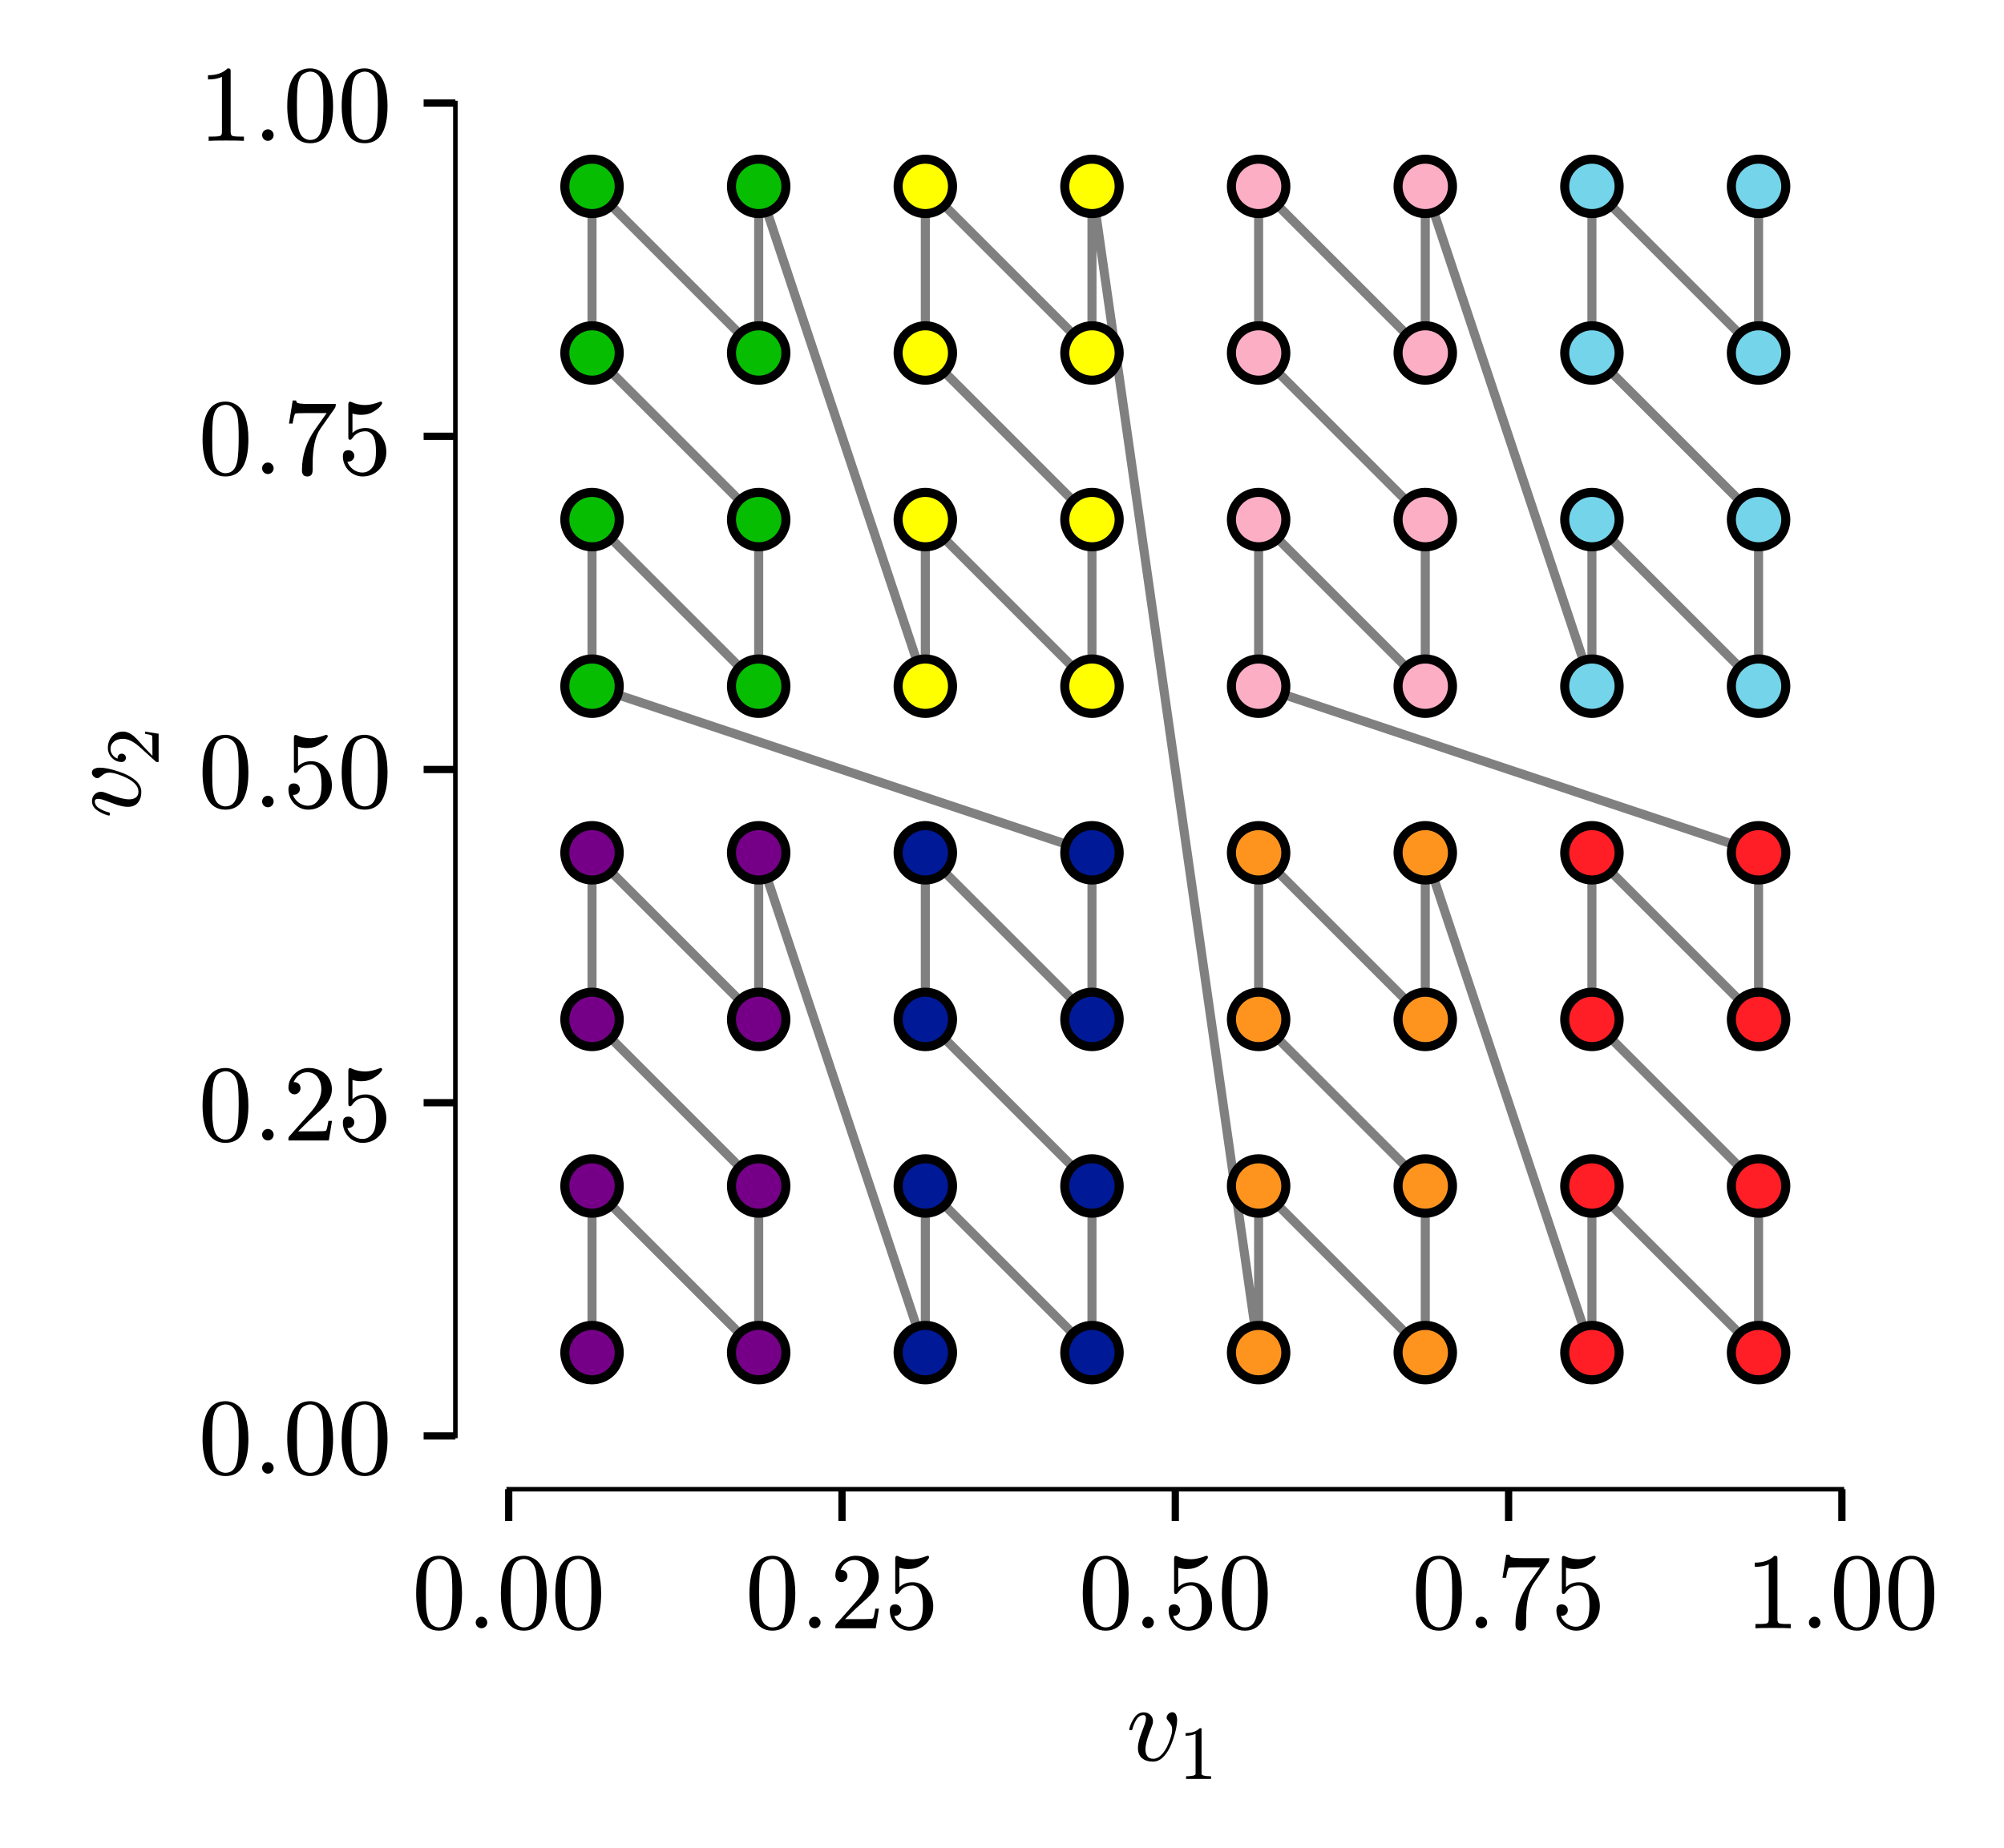
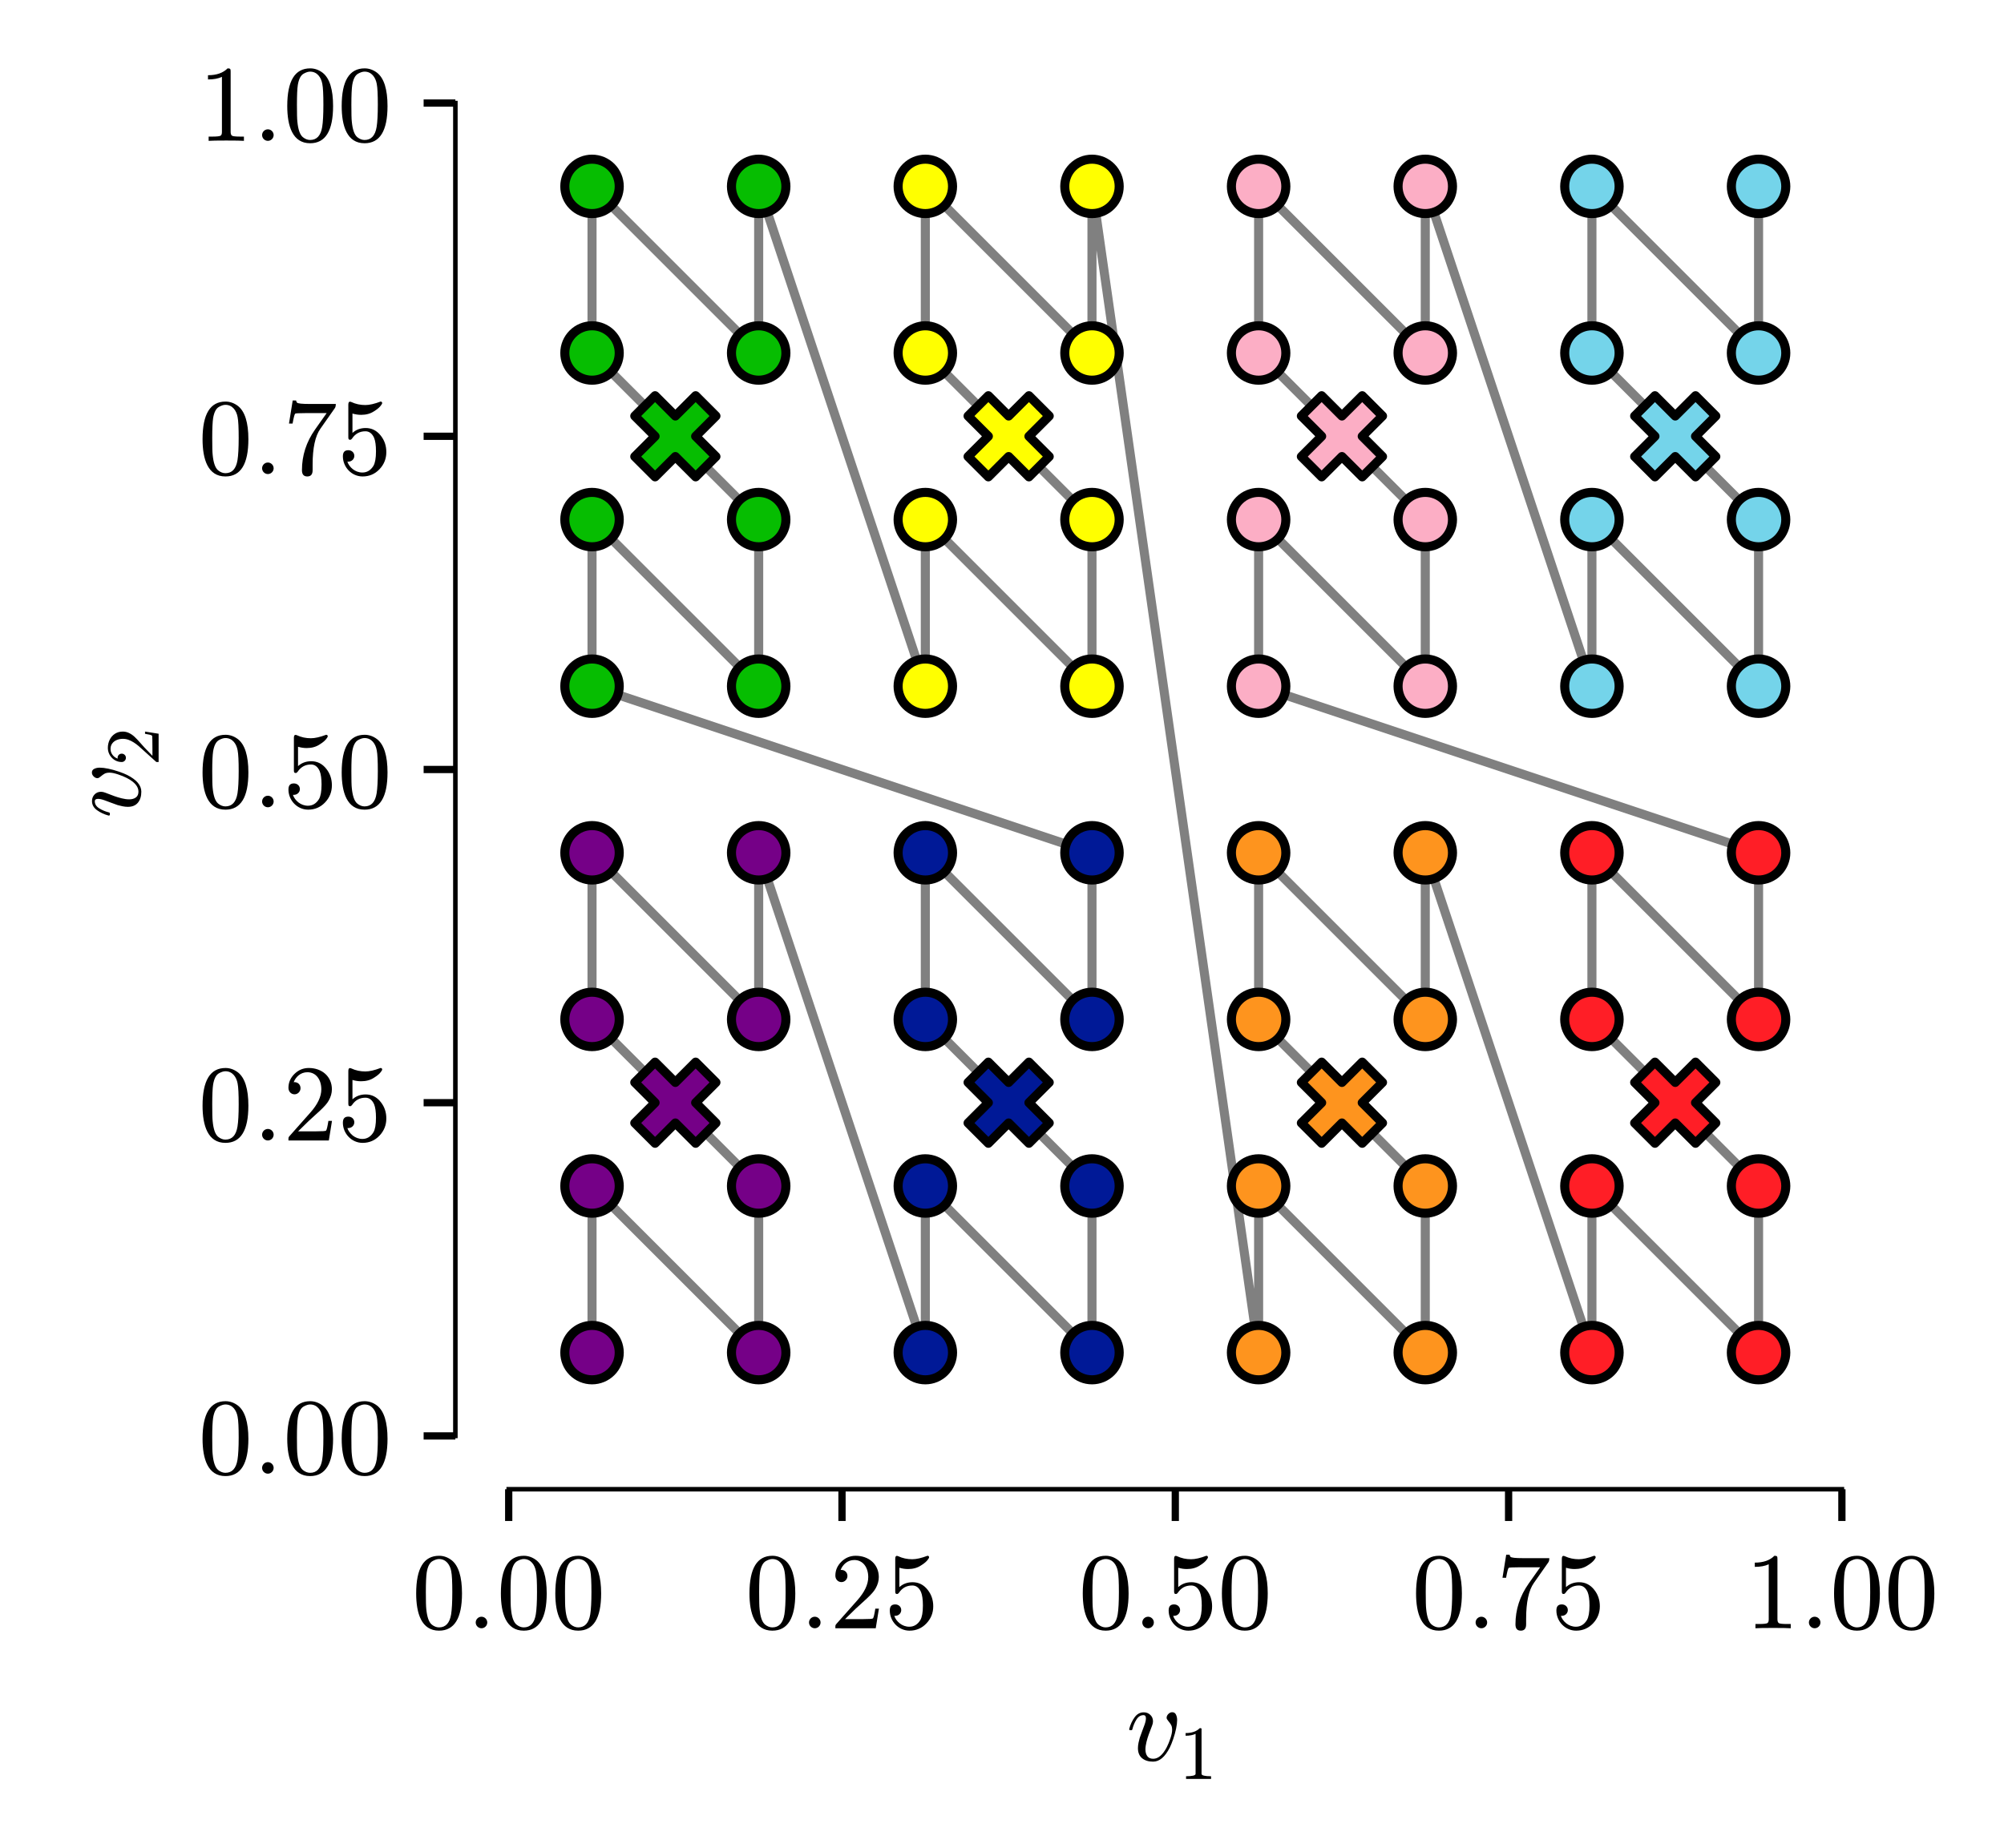
<svg xmlns="http://www.w3.org/2000/svg" xmlns:xlink="http://www.w3.org/1999/xlink" width="220.887pt" height="203.705pt" viewBox="0 0 220.887 203.705" version="1.1">
  <defs>
    <style type="text/css">*{stroke-linejoin: round; stroke-linecap: butt}</style>
  </defs>
  <g id="figure_1">
    <g id="patch_1">
      <path d="M 0 203.705  L 220.887 203.705  L 220.887 0  L 0 0  L 0 203.705  z " style="fill: none" />
    </g>
    <g id="axes_1">
      <g id="patch_2">
        <path d="M 56.071 158.312  L 203.019 158.312  L 203.019 11.364  L 56.071 11.364  L 56.071 158.312  z " style="fill: none" />
      </g>
      <g id="matplotlib.axis_1">
        <g id="xtick_1">
          <g id="line2d_1">
            <defs>
-               <path id="m049d14d1cf" d="M 0 0  L 0 3.5  " style="stroke: #000000; stroke-width: 0.8" />
+               <path id="md7569905a6" d="M 0 0  L 0 3.5  " style="stroke: #000000; stroke-width: 0.8" />
            </defs>
            <g>
-               <use xlink:href="#m049d14d1cf" x="56.071" y="164.19" style="stroke: #000000; stroke-width: 0.8" />
+               <use xlink:href="#md7569905a6" x="56.071" y="164.19" style="stroke: #000000; stroke-width: 0.8" />
            </g>
          </g>
          <g id="text_1">
            <g transform="translate(45.40323 179.5189) scale(0.12 -0.12)">
              <defs>
                <path id="NewCM10-Book-30" d="M 1594 -141  C 2496 -141 2944 589 2944 2048  C 2944 3027 2739 3680 2336 4000  C 2112 4173 1862 4262 1600 4262  C 698 4262 250 3526 250 2048  C 250 870 563 -141 1594 -141  z M 2310 3354  C 2355 3130 2374 2720 2374 2125  C 2374 1536 2349 1101 2304 819  C 2221 307 1984 51 1594 51  C 1446 51 1299 109 1165 218  C 992 365 890 666 845 1126  C 826 1286 819 1619 819 2125  C 819 2682 838 3072 870 3283  C 928 3635 1043 3859 1222 3955  C 1363 4032 1485 4070 1594 4070  C 2010 4070 2240 3731 2310 3354  z " transform="scale(0.015625)" />
                <path id="NewCM10-Book-2e" d="M 1229 339  C 1229 525 1075 678 890 678  C 704 678 550 525 550 339  C 550 154 704 0 890 0  C 1075 0 1229 154 1229 339  z " transform="scale(0.015625)" />
              </defs>
              <use xlink:href="#NewCM10-Book-30" />
              <use xlink:href="#NewCM10-Book-2e" x="50" />
              <use xlink:href="#NewCM10-Book-30" x="77.8" />
              <use xlink:href="#NewCM10-Book-30" x="127.8" />
            </g>
          </g>
        </g>
        <g id="xtick_2">
          <g id="line2d_2">
            <g>
-               <use xlink:href="#m049d14d1cf" x="92.808" y="164.19" style="stroke: #000000; stroke-width: 0.8" />
+               <use xlink:href="#md7569905a6" x="92.808" y="164.19" style="stroke: #000000; stroke-width: 0.8" />
            </g>
          </g>
          <g id="text_2">
            <g transform="translate(82.14018 179.5189) scale(0.12 -0.12)">
              <defs>
                <path id="NewCM10-Book-32" d="M 1517 4262  C 1190 4262 915 4147 678 3917  C 442 3686 320 3418 320 3091  C 320 2874 480 2714 678 2714  C 870 2714 1030 2880 1030 3072  C 1030 3283 877 3430 672 3430  C 653 3430 640 3430 627 3424  C 749 3738 1030 4013 1434 4013  C 1958 4013 2253 3558 2253 3008  C 2253 2579 2035 2118 1600 1632  L 397 275  C 314 179 320 186 320 0  L 2694 0  L 2880 1152  L 2669 1152  C 2618 826 2573 640 2534 582  C 2502 550 2310 538 1958 538  L 890 538  L 1510 1146  C 1946 1555 2496 1997 2682 2336  C 2810 2560 2874 2784 2874 3008  C 2874 3763 2285 4262 1517 4262  z " transform="scale(0.015625)" />
                <path id="NewCM10-Book-35" d="M 755 2016  C 787 2016 826 2042 858 2086  C 1050 2374 1312 2515 1645 2515  C 1869 2515 2042 2387 2157 2125  C 2227 1952 2266 1690 2266 1338  C 2266 934 2214 653 2118 486  C 1958 224 1741 90 1466 90  C 1037 90 698 397 582 730  C 602 723 614 730 640 730  C 832 730 992 877 992 1069  C 992 1267 832 1402 640 1402  C 416 1402 320 1280 320 1043  C 320 403 838 -141 1478 -141  C 1869 -141 2202 0 2470 282  C 2739 563 2874 902 2874 1293  C 2874 1664 2765 1984 2547 2259  C 2310 2560 2016 2707 1658 2707  C 1357 2707 1094 2611 883 2419  L 883 3558  C 1056 3507 1222 3482 1395 3482  C 1690 3482 1946 3552 2163 3699  C 2362 3821 2496 3942 2573 4058  C 2611 4109 2630 4147 2630 4166  C 2630 4230 2598 4262 2534 4262  C 2182 4128 1882 4058 1638 4058  C 1350 4058 1075 4115 813 4237  C 781 4250 755 4256 730 4256  C 672 4256 640 4198 640 4077  L 640 2208  C 640 2074 640 2016 755 2016  z " transform="scale(0.015625)" />
              </defs>
              <use xlink:href="#NewCM10-Book-30" />
              <use xlink:href="#NewCM10-Book-2e" x="50" />
              <use xlink:href="#NewCM10-Book-32" x="77.8" />
              <use xlink:href="#NewCM10-Book-35" x="127.8" />
            </g>
          </g>
        </g>
        <g id="xtick_3">
          <g id="line2d_3">
            <g>
-               <use xlink:href="#m049d14d1cf" x="129.545" y="164.19" style="stroke: #000000; stroke-width: 0.8" />
+               <use xlink:href="#md7569905a6" x="129.545" y="164.19" style="stroke: #000000; stroke-width: 0.8" />
            </g>
          </g>
          <g id="text_3">
            <g transform="translate(118.8771 179.5189) scale(0.12 -0.12)">
              <use xlink:href="#NewCM10-Book-30" />
              <use xlink:href="#NewCM10-Book-2e" x="50" />
              <use xlink:href="#NewCM10-Book-35" x="77.8" />
              <use xlink:href="#NewCM10-Book-30" x="127.8" />
            </g>
          </g>
        </g>
        <g id="xtick_4">
          <g id="line2d_4">
            <g>
-               <use xlink:href="#m049d14d1cf" x="166.282" y="164.19" style="stroke: #000000; stroke-width: 0.8" />
+               <use xlink:href="#md7569905a6" x="166.282" y="164.19" style="stroke: #000000; stroke-width: 0.8" />
            </g>
          </g>
          <g id="text_4">
            <g transform="translate(155.6141 179.5189) scale(0.12 -0.12)">
              <defs>
                <path id="NewCM10-Book-37" d="M 3040 3866  C 3085 3923 3104 4006 3104 4122  L 1555 4122  C 1114 4122 864 4147 819 4205  C 800 4224 781 4269 768 4326  L 570 4326  L 352 2970  L 563 2970  C 627 3328 678 3520 717 3552  C 736 3571 934 3584 1312 3584  L 2566 3584  L 1888 2624  C 1370 1888 1114 1094 1114 230  C 1114 -19 1216 -141 1427 -141  C 1638 -141 1741 -19 1741 230  L 1741 557  C 1741 1530 1894 2234 2195 2662  L 3040 3866  z " transform="scale(0.015625)" />
              </defs>
              <use xlink:href="#NewCM10-Book-30" />
              <use xlink:href="#NewCM10-Book-2e" x="50" />
              <use xlink:href="#NewCM10-Book-37" x="77.8" />
              <use xlink:href="#NewCM10-Book-35" x="127.8" />
            </g>
          </g>
        </g>
        <g id="xtick_5">
          <g id="line2d_5">
            <g>
-               <use xlink:href="#m049d14d1cf" x="203.019" y="164.19" style="stroke: #000000; stroke-width: 0.8" />
+               <use xlink:href="#md7569905a6" x="203.019" y="164.19" style="stroke: #000000; stroke-width: 0.8" />
            </g>
          </g>
          <g id="text_5">
            <g transform="translate(192.3511 179.5189) scale(0.12 -0.12)">
              <defs>
                <path id="NewCM10-Book-31" d="M 1722 4262  C 1459 3994 1075 3859 570 3859  L 570 3610  C 902 3610 1178 3661 1389 3763  L 1389 525  C 1389 410 1363 333 1306 301  C 1248 269 1088 250 832 250  L 608 250  L 608 0  C 768 13 1114 19 1645 19  C 2176 19 2522 13 2682 0  L 2682 250  L 2458 250  C 2195 250 2035 269 1984 301  C 1933 333 1901 410 1901 525  L 1901 4070  C 1901 4224 1888 4262 1722 4262  z " transform="scale(0.015625)" />
              </defs>
              <use xlink:href="#NewCM10-Book-31" />
              <use xlink:href="#NewCM10-Book-2e" x="50" />
              <use xlink:href="#NewCM10-Book-30" x="77.8" />
              <use xlink:href="#NewCM10-Book-30" x="127.8" />
            </g>
          </g>
        </g>
        <g id="text_6">
          <g transform="translate(124.145 194.1764) scale(0.12 -0.12)">
            <defs>
              <path id="Cmmi10-76" d="M 684 722  Q 684 866 718 1037  Q 753 1209 787 1320  Q 822 1431 944 1753  Q 1066 2075 1069 2088  Q 1153 2322 1153 2472  Q 1153 2663 1013 2663  Q 759 2663 595 2402  Q 431 2141 353 1819  Q 341 1778 300 1778  L 225 1778  Q 172 1778 172 1838  L 172 1856  Q 275 2238 487 2533  Q 700 2828 1025 2828  Q 1253 2828 1411 2678  Q 1569 2528 1569 2297  Q 1569 2178 1516 2047  Q 1391 1722 1319 1526  Q 1247 1331 1186 1089  Q 1125 847 1125 641  Q 1125 400 1236 248  Q 1347 97 1581 97  Q 2025 97 2381 781  Q 2494 1003 2594 1303  Q 2694 1603 2694 1791  Q 2694 1984 2631 2092  Q 2569 2200 2469 2317  Q 2369 2434 2369 2503  Q 2369 2628 2472 2731  Q 2575 2834 2700 2834  Q 2853 2834 2920 2693  Q 2988 2553 2988 2375  Q 2988 2163 2927 1869  Q 2866 1575 2758 1259  Q 2650 944 2559 763  Q 2138 -72 1575 -72  Q 1172 -72 928 129  Q 684 331 684 722  z " transform="scale(0.015625)" />
              <path id="Cmr10-31" d="M 594 0  L 594 225  Q 1394 225 1394 428  L 1394 3788  Q 1063 3628 556 3628  L 556 3853  Q 1341 3853 1741 4263  L 1831 4263  Q 1853 4263 1873 4245  Q 1894 4228 1894 4206  L 1894 428  Q 1894 225 2694 225  L 2694 0  L 594 0  z " transform="scale(0.015625)" />
            </defs>
            <use xlink:href="#Cmmi10-76" transform="translate(0 0.71875)" />
            <use xlink:href="#Cmr10-31" transform="translate(48.38867 -16.2875) scale(0.7)" />
          </g>
        </g>
      </g>
      <g id="matplotlib.axis_2">
        <g id="ytick_1">
          <g id="line2d_6">
            <defs>
-               <path id="mf62fe678b4" d="M 0 0  L -3.5 0  " style="stroke: #000000; stroke-width: 0.8" />
+               <path id="m7ea62b6c48" d="M 0 0  L -3.5 0  " style="stroke: #000000; stroke-width: 0.8" />
            </defs>
            <g>
-               <use xlink:href="#mf62fe678b4" x="50.193" y="158.312" style="stroke: #000000; stroke-width: 0.8" />
+               <use xlink:href="#m7ea62b6c48" x="50.193" y="158.312" style="stroke: #000000; stroke-width: 0.8" />
            </g>
          </g>
          <g id="text_7">
            <g transform="translate(21.8575 162.4766) scale(0.12 -0.12)">
              <use xlink:href="#NewCM10-Book-30" />
              <use xlink:href="#NewCM10-Book-2e" x="50" />
              <use xlink:href="#NewCM10-Book-30" x="77.8" />
              <use xlink:href="#NewCM10-Book-30" x="127.8" />
            </g>
          </g>
        </g>
        <g id="ytick_2">
          <g id="line2d_7">
            <g>
-               <use xlink:href="#mf62fe678b4" x="50.193" y="121.575" style="stroke: #000000; stroke-width: 0.8" />
+               <use xlink:href="#m7ea62b6c48" x="50.193" y="121.575" style="stroke: #000000; stroke-width: 0.8" />
            </g>
          </g>
          <g id="text_8">
            <g transform="translate(21.8575 125.7396) scale(0.12 -0.12)">
              <use xlink:href="#NewCM10-Book-30" />
              <use xlink:href="#NewCM10-Book-2e" x="50" />
              <use xlink:href="#NewCM10-Book-32" x="77.8" />
              <use xlink:href="#NewCM10-Book-35" x="127.8" />
            </g>
          </g>
        </g>
        <g id="ytick_3">
          <g id="line2d_8">
            <g>
-               <use xlink:href="#mf62fe678b4" x="50.193" y="84.838" style="stroke: #000000; stroke-width: 0.8" />
+               <use xlink:href="#m7ea62b6c48" x="50.193" y="84.838" style="stroke: #000000; stroke-width: 0.8" />
            </g>
          </g>
          <g id="text_9">
            <g transform="translate(21.8575 89.00266) scale(0.12 -0.12)">
              <use xlink:href="#NewCM10-Book-30" />
              <use xlink:href="#NewCM10-Book-2e" x="50" />
              <use xlink:href="#NewCM10-Book-35" x="77.8" />
              <use xlink:href="#NewCM10-Book-30" x="127.8" />
            </g>
          </g>
        </g>
        <g id="ytick_4">
          <g id="line2d_9">
            <g>
-               <use xlink:href="#mf62fe678b4" x="50.193" y="48.101" style="stroke: #000000; stroke-width: 0.8" />
+               <use xlink:href="#m7ea62b6c48" x="50.193" y="48.101" style="stroke: #000000; stroke-width: 0.8" />
            </g>
          </g>
          <g id="text_10">
            <g transform="translate(21.8575 52.26571) scale(0.12 -0.12)">
              <use xlink:href="#NewCM10-Book-30" />
              <use xlink:href="#NewCM10-Book-2e" x="50" />
              <use xlink:href="#NewCM10-Book-37" x="77.8" />
              <use xlink:href="#NewCM10-Book-35" x="127.8" />
            </g>
          </g>
        </g>
        <g id="ytick_5">
          <g id="line2d_10">
            <g>
-               <use xlink:href="#mf62fe678b4" x="50.193" y="11.364" style="stroke: #000000; stroke-width: 0.8" />
+               <use xlink:href="#m7ea62b6c48" x="50.193" y="11.364" style="stroke: #000000; stroke-width: 0.8" />
            </g>
          </g>
          <g id="text_11">
            <g transform="translate(21.8575 15.52875) scale(0.12 -0.12)">
              <use xlink:href="#NewCM10-Book-31" />
              <use xlink:href="#NewCM10-Book-2e" x="50" />
              <use xlink:href="#NewCM10-Book-30" x="77.8" />
              <use xlink:href="#NewCM10-Book-30" x="127.8" />
            </g>
          </g>
        </g>
        <g id="text_12">
          <g transform="translate(15.52875 90.23829) rotate(-90) scale(0.12 -0.12)">
            <defs>
              <path id="Cmr10-32" d="M 319 0  L 319 172  Q 319 188 331 206  L 1325 1306  Q 1550 1550 1690 1715  Q 1831 1881 1968 2097  Q 2106 2313 2186 2536  Q 2266 2759 2266 3009  Q 2266 3272 2169 3511  Q 2072 3750 1880 3894  Q 1688 4038 1416 4038  Q 1138 4038 916 3870  Q 694 3703 603 3438  Q 628 3444 672 3444  Q 816 3444 917 3347  Q 1019 3250 1019 3097  Q 1019 2950 917 2848  Q 816 2747 672 2747  Q 522 2747 420 2851  Q 319 2956 319 3097  Q 319 3338 409 3548  Q 500 3759 670 3923  Q 841 4088 1055 4175  Q 1269 4263 1509 4263  Q 1875 4263 2190 4108  Q 2506 3953 2690 3670  Q 2875 3388 2875 3009  Q 2875 2731 2753 2481  Q 2631 2231 2440 2026  Q 2250 1822 1953 1562  Q 1656 1303 1563 1216  L 838 519  L 1453 519  Q 1906 519 2211 526  Q 2516 534 2534 550  Q 2609 631 2688 1141  L 2875 1141  L 2694 0  L 319 0  z " transform="scale(0.015625)" />
            </defs>
            <use xlink:href="#Cmmi10-76" transform="translate(0 0.71875)" />
            <use xlink:href="#Cmr10-32" transform="translate(48.38867 -16.2875) scale(0.7)" />
          </g>
        </g>
      </g>
      <g id="line2d_11">
-         <path d="M 65.255 149.128  L 65.255 130.759  L 83.624 149.128  L 83.624 130.759  L 65.255 112.391  L 65.255 94.023  L 83.624 112.391  L 83.624 94.023  L 101.992 149.128  L 101.992 130.759  L 120.361 149.128  L 120.361 130.759  L 101.992 112.391  L 101.992 94.023  L 120.361 112.391  L 120.361 94.023  L 65.255 75.654  L 65.255 57.286  L 83.624 75.654  L 83.624 57.286  L 65.255 38.917  L 65.255 20.549  L 83.624 38.917  L 83.624 20.549  L 101.992 75.654  L 101.992 57.286  L 120.361 75.654  L 120.361 57.286  L 101.992 38.917  L 101.992 20.549  L 120.361 38.917  L 120.361 20.549  L 138.729 149.128  L 138.729 130.759  L 157.098 149.128  L 157.098 130.759  L 138.729 112.391  L 138.729 94.023  L 157.098 112.391  L 157.098 94.023  L 175.466 149.128  L 175.466 130.759  L 193.835 149.128  L 193.835 130.759  L 175.466 112.391  L 175.466 94.023  L 193.835 112.391  L 193.835 94.023  L 138.729 75.654  L 138.729 57.286  L 157.098 75.654  L 157.098 57.286  L 138.729 38.917  L 138.729 20.549  L 157.098 38.917  L 157.098 20.549  L 175.466 75.654  L 175.466 57.286  L 193.835 75.654  L 193.835 57.286  L 175.466 38.917  L 175.466 20.549  L 193.835 38.917  L 193.835 20.549  " clip-path="url(#p131f09943b)" style="fill: none; stroke: #808080; stroke-linecap: square" />
+         <path d="M 65.255 149.128  L 65.255 130.759  L 83.624 149.128  L 83.624 130.759  L 65.255 112.391  L 65.255 94.023  L 83.624 112.391  L 83.624 94.023  L 101.992 149.128  L 101.992 130.759  L 120.361 149.128  L 120.361 130.759  L 101.992 112.391  L 101.992 94.023  L 120.361 112.391  L 120.361 94.023  L 65.255 75.654  L 65.255 57.286  L 83.624 75.654  L 83.624 57.286  L 65.255 38.917  L 65.255 20.549  L 83.624 38.917  L 83.624 20.549  L 101.992 75.654  L 101.992 57.286  L 120.361 75.654  L 120.361 57.286  L 101.992 38.917  L 101.992 20.549  L 120.361 38.917  L 120.361 20.549  L 138.729 149.128  L 138.729 130.759  L 157.098 149.128  L 157.098 130.759  L 138.729 112.391  L 138.729 94.023  L 157.098 112.391  L 157.098 94.023  L 175.466 149.128  L 175.466 130.759  L 193.835 149.128  L 193.835 130.759  L 175.466 112.391  L 175.466 94.023  L 193.835 112.391  L 193.835 94.023  L 138.729 75.654  L 138.729 57.286  L 157.098 75.654  L 157.098 57.286  L 138.729 38.917  L 138.729 20.549  L 157.098 38.917  L 157.098 20.549  L 175.466 75.654  L 175.466 57.286  L 193.835 75.654  L 193.835 57.286  L 175.466 38.917  L 175.466 20.549  L 193.835 38.917  L 193.835 20.549  " clip-path="url(#p48a05d6a3f)" style="fill: none; stroke: #808080; stroke-linecap: square" />
      </g>
      <g id="patch_3">
        <path d="M 50.193 158.312  L 50.193 11.364  " style="fill: none; stroke: #000000; stroke-width: 0.5; stroke-linejoin: miter; stroke-linecap: square" />
      </g>
      <g id="patch_4">
        <path d="M 56.071 164.19  L 203.019 164.19  " style="fill: none; stroke: #000000; stroke-width: 0.5; stroke-linejoin: miter; stroke-linecap: square" />
      </g>
      <g id="PathCollection_1">
        <defs>
-           <path id="me7b0022143" d="M 0 3  C 0.796 3 1.559 2.684 2.121 2.121  C 2.684 1.559 3 0.796 3 0  C 3 -0.796 2.684 -1.559 2.121 -2.121  C 1.559 -2.684 0.796 -3 0 -3  C -0.796 -3 -1.559 -2.684 -2.121 -2.121  C -2.684 -1.559 -3 -0.796 -3 0  C -3 0.796 -2.684 1.559 -2.121 2.121  C -1.559 2.684 -0.796 3 0 3  z " style="stroke: #000000" />
-         </defs>
-         <g clip-path="url(#p131f09943b)">
-           <use xlink:href="#me7b0022143" x="65.255" y="149.128" style="fill: #750087; stroke: #000000" />
-           <use xlink:href="#me7b0022143" x="65.255" y="130.759" style="fill: #750087; stroke: #000000" />
-           <use xlink:href="#me7b0022143" x="83.624" y="149.128" style="fill: #750087; stroke: #000000" />
-           <use xlink:href="#me7b0022143" x="83.624" y="130.759" style="fill: #750087; stroke: #000000" />
-           <use xlink:href="#me7b0022143" x="65.255" y="112.391" style="fill: #750087; stroke: #000000" />
-           <use xlink:href="#me7b0022143" x="65.255" y="94.023" style="fill: #750087; stroke: #000000" />
-           <use xlink:href="#me7b0022143" x="83.624" y="112.391" style="fill: #750087; stroke: #000000" />
-           <use xlink:href="#me7b0022143" x="83.624" y="94.023" style="fill: #750087; stroke: #000000" />
+           <path id="m0537096d79" d="M 0 3  C 0.796 3 1.559 2.684 2.121 2.121  C 2.684 1.559 3 0.796 3 0  C 3 -0.796 2.684 -1.559 2.121 -2.121  C 1.559 -2.684 0.796 -3 0 -3  C -0.796 -3 -1.559 -2.684 -2.121 -2.121  C -2.684 -1.559 -3 -0.796 -3 0  C -3 0.796 -2.684 1.559 -2.121 2.121  C -1.559 2.684 -0.796 3 0 3  z " style="stroke: #000000" />
+         </defs>
+         <g clip-path="url(#p48a05d6a3f)">
+           <use xlink:href="#m0537096d79" x="65.255" y="149.128" style="fill: #750087; stroke: #000000" />
+           <use xlink:href="#m0537096d79" x="65.255" y="130.759" style="fill: #750087; stroke: #000000" />
+           <use xlink:href="#m0537096d79" x="83.624" y="149.128" style="fill: #750087; stroke: #000000" />
+           <use xlink:href="#m0537096d79" x="83.624" y="130.759" style="fill: #750087; stroke: #000000" />
+           <use xlink:href="#m0537096d79" x="65.255" y="112.391" style="fill: #750087; stroke: #000000" />
+           <use xlink:href="#m0537096d79" x="65.255" y="94.023" style="fill: #750087; stroke: #000000" />
+           <use xlink:href="#m0537096d79" x="83.624" y="112.391" style="fill: #750087; stroke: #000000" />
+           <use xlink:href="#m0537096d79" x="83.624" y="94.023" style="fill: #750087; stroke: #000000" />
        </g>
      </g>
      <g id="PathCollection_2">
        <defs>
-           <path id="mad7d0917f3" d="M 0 3  C 0.796 3 1.559 2.684 2.121 2.121  C 2.684 1.559 3 0.796 3 0  C 3 -0.796 2.684 -1.559 2.121 -2.121  C 1.559 -2.684 0.796 -3 0 -3  C -0.796 -3 -1.559 -2.684 -2.121 -2.121  C -2.684 -1.559 -3 -0.796 -3 0  C -3 0.796 -2.684 1.559 -2.121 2.121  C -1.559 2.684 -0.796 3 0 3  z " style="stroke: #000000" />
-         </defs>
-         <g clip-path="url(#p131f09943b)">
-           <use xlink:href="#mad7d0917f3" x="101.992" y="149.128" style="fill: #001997; stroke: #000000" />
-           <use xlink:href="#mad7d0917f3" x="101.992" y="130.759" style="fill: #001997; stroke: #000000" />
-           <use xlink:href="#mad7d0917f3" x="120.361" y="149.128" style="fill: #001997; stroke: #000000" />
-           <use xlink:href="#mad7d0917f3" x="120.361" y="130.759" style="fill: #001997; stroke: #000000" />
-           <use xlink:href="#mad7d0917f3" x="101.992" y="112.391" style="fill: #001997; stroke: #000000" />
-           <use xlink:href="#mad7d0917f3" x="101.992" y="94.023" style="fill: #001997; stroke: #000000" />
-           <use xlink:href="#mad7d0917f3" x="120.361" y="112.391" style="fill: #001997; stroke: #000000" />
-           <use xlink:href="#mad7d0917f3" x="120.361" y="94.023" style="fill: #001997; stroke: #000000" />
+           <path id="mb4d3cfe027" d="M -2.236 4.472  L 0 2.236  L 2.236 4.472  L 4.472 2.236  L 2.236 0  L 4.472 -2.236  L 2.236 -4.472  L 0 -2.236  L -2.236 -4.472  L -4.472 -2.236  L -2.236 0  L -4.472 2.236  z " style="stroke: #000000" />
+         </defs>
+         <g clip-path="url(#p48a05d6a3f)">
+           <use xlink:href="#mb4d3cfe027" x="74.44" y="121.575" style="fill: #750087; stroke: #000000" />
        </g>
      </g>
      <g id="PathCollection_3">
        <defs>
-           <path id="m53296364cf" d="M 0 3  C 0.796 3 1.559 2.684 2.121 2.121  C 2.684 1.559 3 0.796 3 0  C 3 -0.796 2.684 -1.559 2.121 -2.121  C 1.559 -2.684 0.796 -3 0 -3  C -0.796 -3 -1.559 -2.684 -2.121 -2.121  C -2.684 -1.559 -3 -0.796 -3 0  C -3 0.796 -2.684 1.559 -2.121 2.121  C -1.559 2.684 -0.796 3 0 3  z " style="stroke: #000000" />
-         </defs>
-         <g clip-path="url(#p131f09943b)">
-           <use xlink:href="#m53296364cf" x="65.255" y="75.654" style="fill: #06bd01; stroke: #000000" />
-           <use xlink:href="#m53296364cf" x="65.255" y="57.286" style="fill: #06bd01; stroke: #000000" />
-           <use xlink:href="#m53296364cf" x="83.624" y="75.654" style="fill: #06bd01; stroke: #000000" />
-           <use xlink:href="#m53296364cf" x="83.624" y="57.286" style="fill: #06bd01; stroke: #000000" />
-           <use xlink:href="#m53296364cf" x="65.255" y="38.917" style="fill: #06bd01; stroke: #000000" />
-           <use xlink:href="#m53296364cf" x="65.255" y="20.549" style="fill: #06bd01; stroke: #000000" />
-           <use xlink:href="#m53296364cf" x="83.624" y="38.917" style="fill: #06bd01; stroke: #000000" />
-           <use xlink:href="#m53296364cf" x="83.624" y="20.549" style="fill: #06bd01; stroke: #000000" />
+           <path id="mb36275637d" d="M 0 3  C 0.796 3 1.559 2.684 2.121 2.121  C 2.684 1.559 3 0.796 3 0  C 3 -0.796 2.684 -1.559 2.121 -2.121  C 1.559 -2.684 0.796 -3 0 -3  C -0.796 -3 -1.559 -2.684 -2.121 -2.121  C -2.684 -1.559 -3 -0.796 -3 0  C -3 0.796 -2.684 1.559 -2.121 2.121  C -1.559 2.684 -0.796 3 0 3  z " style="stroke: #000000" />
+         </defs>
+         <g clip-path="url(#p48a05d6a3f)">
+           <use xlink:href="#mb36275637d" x="101.992" y="149.128" style="fill: #001997; stroke: #000000" />
+           <use xlink:href="#mb36275637d" x="101.992" y="130.759" style="fill: #001997; stroke: #000000" />
+           <use xlink:href="#mb36275637d" x="120.361" y="149.128" style="fill: #001997; stroke: #000000" />
+           <use xlink:href="#mb36275637d" x="120.361" y="130.759" style="fill: #001997; stroke: #000000" />
+           <use xlink:href="#mb36275637d" x="101.992" y="112.391" style="fill: #001997; stroke: #000000" />
+           <use xlink:href="#mb36275637d" x="101.992" y="94.023" style="fill: #001997; stroke: #000000" />
+           <use xlink:href="#mb36275637d" x="120.361" y="112.391" style="fill: #001997; stroke: #000000" />
+           <use xlink:href="#mb36275637d" x="120.361" y="94.023" style="fill: #001997; stroke: #000000" />
        </g>
      </g>
      <g id="PathCollection_4">
        <defs>
-           <path id="m167406398d" d="M 0 3  C 0.796 3 1.559 2.684 2.121 2.121  C 2.684 1.559 3 0.796 3 0  C 3 -0.796 2.684 -1.559 2.121 -2.121  C 1.559 -2.684 0.796 -3 0 -3  C -0.796 -3 -1.559 -2.684 -2.121 -2.121  C -2.684 -1.559 -3 -0.796 -3 0  C -3 0.796 -2.684 1.559 -2.121 2.121  C -1.559 2.684 -0.796 3 0 3  z " style="stroke: #000000" />
-         </defs>
-         <g clip-path="url(#p131f09943b)">
-           <use xlink:href="#m167406398d" x="101.992" y="75.654" style="fill: #ffff00; stroke: #000000" />
-           <use xlink:href="#m167406398d" x="101.992" y="57.286" style="fill: #ffff00; stroke: #000000" />
-           <use xlink:href="#m167406398d" x="120.361" y="75.654" style="fill: #ffff00; stroke: #000000" />
-           <use xlink:href="#m167406398d" x="120.361" y="57.286" style="fill: #ffff00; stroke: #000000" />
-           <use xlink:href="#m167406398d" x="101.992" y="38.917" style="fill: #ffff00; stroke: #000000" />
-           <use xlink:href="#m167406398d" x="101.992" y="20.549" style="fill: #ffff00; stroke: #000000" />
-           <use xlink:href="#m167406398d" x="120.361" y="38.917" style="fill: #ffff00; stroke: #000000" />
-           <use xlink:href="#m167406398d" x="120.361" y="20.549" style="fill: #ffff00; stroke: #000000" />
+           <path id="mfe2d6f0550" d="M -2.236 4.472  L 0 2.236  L 2.236 4.472  L 4.472 2.236  L 2.236 0  L 4.472 -2.236  L 2.236 -4.472  L 0 -2.236  L -2.236 -4.472  L -4.472 -2.236  L -2.236 0  L -4.472 2.236  z " style="stroke: #000000" />
+         </defs>
+         <g clip-path="url(#p48a05d6a3f)">
+           <use xlink:href="#mfe2d6f0550" x="111.176" y="121.575" style="fill: #001997; stroke: #000000" />
        </g>
      </g>
      <g id="PathCollection_5">
        <defs>
-           <path id="m9c44487c08" d="M 0 3  C 0.796 3 1.559 2.684 2.121 2.121  C 2.684 1.559 3 0.796 3 0  C 3 -0.796 2.684 -1.559 2.121 -2.121  C 1.559 -2.684 0.796 -3 0 -3  C -0.796 -3 -1.559 -2.684 -2.121 -2.121  C -2.684 -1.559 -3 -0.796 -3 0  C -3 0.796 -2.684 1.559 -2.121 2.121  C -1.559 2.684 -0.796 3 0 3  z " style="stroke: #000000" />
-         </defs>
-         <g clip-path="url(#p131f09943b)">
-           <use xlink:href="#m9c44487c08" x="138.729" y="149.128" style="fill: #fe941e; stroke: #000000" />
-           <use xlink:href="#m9c44487c08" x="138.729" y="130.759" style="fill: #fe941e; stroke: #000000" />
-           <use xlink:href="#m9c44487c08" x="157.098" y="149.128" style="fill: #fe941e; stroke: #000000" />
-           <use xlink:href="#m9c44487c08" x="157.098" y="130.759" style="fill: #fe941e; stroke: #000000" />
-           <use xlink:href="#m9c44487c08" x="138.729" y="112.391" style="fill: #fe941e; stroke: #000000" />
-           <use xlink:href="#m9c44487c08" x="138.729" y="94.023" style="fill: #fe941e; stroke: #000000" />
-           <use xlink:href="#m9c44487c08" x="157.098" y="112.391" style="fill: #fe941e; stroke: #000000" />
-           <use xlink:href="#m9c44487c08" x="157.098" y="94.023" style="fill: #fe941e; stroke: #000000" />
+           <path id="ma555d0e4f3" d="M 0 3  C 0.796 3 1.559 2.684 2.121 2.121  C 2.684 1.559 3 0.796 3 0  C 3 -0.796 2.684 -1.559 2.121 -2.121  C 1.559 -2.684 0.796 -3 0 -3  C -0.796 -3 -1.559 -2.684 -2.121 -2.121  C -2.684 -1.559 -3 -0.796 -3 0  C -3 0.796 -2.684 1.559 -2.121 2.121  C -1.559 2.684 -0.796 3 0 3  z " style="stroke: #000000" />
+         </defs>
+         <g clip-path="url(#p48a05d6a3f)">
+           <use xlink:href="#ma555d0e4f3" x="65.255" y="75.654" style="fill: #06bd01; stroke: #000000" />
+           <use xlink:href="#ma555d0e4f3" x="65.255" y="57.286" style="fill: #06bd01; stroke: #000000" />
+           <use xlink:href="#ma555d0e4f3" x="83.624" y="75.654" style="fill: #06bd01; stroke: #000000" />
+           <use xlink:href="#ma555d0e4f3" x="83.624" y="57.286" style="fill: #06bd01; stroke: #000000" />
+           <use xlink:href="#ma555d0e4f3" x="65.255" y="38.917" style="fill: #06bd01; stroke: #000000" />
+           <use xlink:href="#ma555d0e4f3" x="65.255" y="20.549" style="fill: #06bd01; stroke: #000000" />
+           <use xlink:href="#ma555d0e4f3" x="83.624" y="38.917" style="fill: #06bd01; stroke: #000000" />
+           <use xlink:href="#ma555d0e4f3" x="83.624" y="20.549" style="fill: #06bd01; stroke: #000000" />
        </g>
      </g>
      <g id="PathCollection_6">
        <defs>
-           <path id="mfc349f05db" d="M 0 3  C 0.796 3 1.559 2.684 2.121 2.121  C 2.684 1.559 3 0.796 3 0  C 3 -0.796 2.684 -1.559 2.121 -2.121  C 1.559 -2.684 0.796 -3 0 -3  C -0.796 -3 -1.559 -2.684 -2.121 -2.121  C -2.684 -1.559 -3 -0.796 -3 0  C -3 0.796 -2.684 1.559 -2.121 2.121  C -1.559 2.684 -0.796 3 0 3  z " style="stroke: #000000" />
-         </defs>
-         <g clip-path="url(#p131f09943b)">
-           <use xlink:href="#mfc349f05db" x="175.466" y="149.128" style="fill: #ff1e26; stroke: #000000" />
-           <use xlink:href="#mfc349f05db" x="175.466" y="130.759" style="fill: #ff1e26; stroke: #000000" />
-           <use xlink:href="#mfc349f05db" x="193.835" y="149.128" style="fill: #ff1e26; stroke: #000000" />
-           <use xlink:href="#mfc349f05db" x="193.835" y="130.759" style="fill: #ff1e26; stroke: #000000" />
-           <use xlink:href="#mfc349f05db" x="175.466" y="112.391" style="fill: #ff1e26; stroke: #000000" />
-           <use xlink:href="#mfc349f05db" x="175.466" y="94.023" style="fill: #ff1e26; stroke: #000000" />
-           <use xlink:href="#mfc349f05db" x="193.835" y="112.391" style="fill: #ff1e26; stroke: #000000" />
-           <use xlink:href="#mfc349f05db" x="193.835" y="94.023" style="fill: #ff1e26; stroke: #000000" />
+           <path id="m7110925fed" d="M -2.236 4.472  L 0 2.236  L 2.236 4.472  L 4.472 2.236  L 2.236 0  L 4.472 -2.236  L 2.236 -4.472  L 0 -2.236  L -2.236 -4.472  L -4.472 -2.236  L -2.236 0  L -4.472 2.236  z " style="stroke: #000000" />
+         </defs>
+         <g clip-path="url(#p48a05d6a3f)">
+           <use xlink:href="#m7110925fed" x="74.44" y="48.101" style="fill: #06bd01; stroke: #000000" />
        </g>
      </g>
      <g id="PathCollection_7">
        <defs>
-           <path id="m43f1600dd3" d="M 0 3  C 0.796 3 1.559 2.684 2.121 2.121  C 2.684 1.559 3 0.796 3 0  C 3 -0.796 2.684 -1.559 2.121 -2.121  C 1.559 -2.684 0.796 -3 0 -3  C -0.796 -3 -1.559 -2.684 -2.121 -2.121  C -2.684 -1.559 -3 -0.796 -3 0  C -3 0.796 -2.684 1.559 -2.121 2.121  C -1.559 2.684 -0.796 3 0 3  z " style="stroke: #000000" />
-         </defs>
-         <g clip-path="url(#p131f09943b)">
-           <use xlink:href="#m43f1600dd3" x="138.729" y="75.654" style="fill: #fcaec5; stroke: #000000" />
-           <use xlink:href="#m43f1600dd3" x="138.729" y="57.286" style="fill: #fcaec5; stroke: #000000" />
-           <use xlink:href="#m43f1600dd3" x="157.098" y="75.654" style="fill: #fcaec5; stroke: #000000" />
-           <use xlink:href="#m43f1600dd3" x="157.098" y="57.286" style="fill: #fcaec5; stroke: #000000" />
-           <use xlink:href="#m43f1600dd3" x="138.729" y="38.917" style="fill: #fcaec5; stroke: #000000" />
-           <use xlink:href="#m43f1600dd3" x="138.729" y="20.549" style="fill: #fcaec5; stroke: #000000" />
-           <use xlink:href="#m43f1600dd3" x="157.098" y="38.917" style="fill: #fcaec5; stroke: #000000" />
-           <use xlink:href="#m43f1600dd3" x="157.098" y="20.549" style="fill: #fcaec5; stroke: #000000" />
+           <path id="m9b0fcfe747" d="M 0 3  C 0.796 3 1.559 2.684 2.121 2.121  C 2.684 1.559 3 0.796 3 0  C 3 -0.796 2.684 -1.559 2.121 -2.121  C 1.559 -2.684 0.796 -3 0 -3  C -0.796 -3 -1.559 -2.684 -2.121 -2.121  C -2.684 -1.559 -3 -0.796 -3 0  C -3 0.796 -2.684 1.559 -2.121 2.121  C -1.559 2.684 -0.796 3 0 3  z " style="stroke: #000000" />
+         </defs>
+         <g clip-path="url(#p48a05d6a3f)">
+           <use xlink:href="#m9b0fcfe747" x="101.992" y="75.654" style="fill: #ffff00; stroke: #000000" />
+           <use xlink:href="#m9b0fcfe747" x="101.992" y="57.286" style="fill: #ffff00; stroke: #000000" />
+           <use xlink:href="#m9b0fcfe747" x="120.361" y="75.654" style="fill: #ffff00; stroke: #000000" />
+           <use xlink:href="#m9b0fcfe747" x="120.361" y="57.286" style="fill: #ffff00; stroke: #000000" />
+           <use xlink:href="#m9b0fcfe747" x="101.992" y="38.917" style="fill: #ffff00; stroke: #000000" />
+           <use xlink:href="#m9b0fcfe747" x="101.992" y="20.549" style="fill: #ffff00; stroke: #000000" />
+           <use xlink:href="#m9b0fcfe747" x="120.361" y="38.917" style="fill: #ffff00; stroke: #000000" />
+           <use xlink:href="#m9b0fcfe747" x="120.361" y="20.549" style="fill: #ffff00; stroke: #000000" />
        </g>
      </g>
      <g id="PathCollection_8">
        <defs>
-           <path id="m8f5c419d35" d="M 0 3  C 0.796 3 1.559 2.684 2.121 2.121  C 2.684 1.559 3 0.796 3 0  C 3 -0.796 2.684 -1.559 2.121 -2.121  C 1.559 -2.684 0.796 -3 0 -3  C -0.796 -3 -1.559 -2.684 -2.121 -2.121  C -2.684 -1.559 -3 -0.796 -3 0  C -3 0.796 -2.684 1.559 -2.121 2.121  C -1.559 2.684 -0.796 3 0 3  z " style="stroke: #000000" />
-         </defs>
-         <g clip-path="url(#p131f09943b)">
-           <use xlink:href="#m8f5c419d35" x="175.466" y="75.654" style="fill: #74d4ea; stroke: #000000" />
-           <use xlink:href="#m8f5c419d35" x="175.466" y="57.286" style="fill: #74d4ea; stroke: #000000" />
-           <use xlink:href="#m8f5c419d35" x="193.835" y="75.654" style="fill: #74d4ea; stroke: #000000" />
-           <use xlink:href="#m8f5c419d35" x="193.835" y="57.286" style="fill: #74d4ea; stroke: #000000" />
-           <use xlink:href="#m8f5c419d35" x="175.466" y="38.917" style="fill: #74d4ea; stroke: #000000" />
-           <use xlink:href="#m8f5c419d35" x="175.466" y="20.549" style="fill: #74d4ea; stroke: #000000" />
-           <use xlink:href="#m8f5c419d35" x="193.835" y="38.917" style="fill: #74d4ea; stroke: #000000" />
-           <use xlink:href="#m8f5c419d35" x="193.835" y="20.549" style="fill: #74d4ea; stroke: #000000" />
+           <path id="m4506a1f123" d="M -2.236 4.472  L 0 2.236  L 2.236 4.472  L 4.472 2.236  L 2.236 0  L 4.472 -2.236  L 2.236 -4.472  L 0 -2.236  L -2.236 -4.472  L -4.472 -2.236  L -2.236 0  L -4.472 2.236  z " style="stroke: #000000" />
+         </defs>
+         <g clip-path="url(#p48a05d6a3f)">
+           <use xlink:href="#m4506a1f123" x="111.176" y="48.101" style="fill: #ffff00; stroke: #000000" />
+         </g>
+       </g>
+       <g id="PathCollection_9">
+         <defs>
+           <path id="mc15168de4d" d="M 0 3  C 0.796 3 1.559 2.684 2.121 2.121  C 2.684 1.559 3 0.796 3 0  C 3 -0.796 2.684 -1.559 2.121 -2.121  C 1.559 -2.684 0.796 -3 0 -3  C -0.796 -3 -1.559 -2.684 -2.121 -2.121  C -2.684 -1.559 -3 -0.796 -3 0  C -3 0.796 -2.684 1.559 -2.121 2.121  C -1.559 2.684 -0.796 3 0 3  z " style="stroke: #000000" />
+         </defs>
+         <g clip-path="url(#p48a05d6a3f)">
+           <use xlink:href="#mc15168de4d" x="138.729" y="149.128" style="fill: #fe941e; stroke: #000000" />
+           <use xlink:href="#mc15168de4d" x="138.729" y="130.759" style="fill: #fe941e; stroke: #000000" />
+           <use xlink:href="#mc15168de4d" x="157.098" y="149.128" style="fill: #fe941e; stroke: #000000" />
+           <use xlink:href="#mc15168de4d" x="157.098" y="130.759" style="fill: #fe941e; stroke: #000000" />
+           <use xlink:href="#mc15168de4d" x="138.729" y="112.391" style="fill: #fe941e; stroke: #000000" />
+           <use xlink:href="#mc15168de4d" x="138.729" y="94.023" style="fill: #fe941e; stroke: #000000" />
+           <use xlink:href="#mc15168de4d" x="157.098" y="112.391" style="fill: #fe941e; stroke: #000000" />
+           <use xlink:href="#mc15168de4d" x="157.098" y="94.023" style="fill: #fe941e; stroke: #000000" />
+         </g>
+       </g>
+       <g id="PathCollection_10">
+         <defs>
+           <path id="m3c936f7d15" d="M -2.236 4.472  L 0 2.236  L 2.236 4.472  L 4.472 2.236  L 2.236 0  L 4.472 -2.236  L 2.236 -4.472  L 0 -2.236  L -2.236 -4.472  L -4.472 -2.236  L -2.236 0  L -4.472 2.236  z " style="stroke: #000000" />
+         </defs>
+         <g clip-path="url(#p48a05d6a3f)">
+           <use xlink:href="#m3c936f7d15" x="147.913" y="121.575" style="fill: #fe941e; stroke: #000000" />
+         </g>
+       </g>
+       <g id="PathCollection_11">
+         <defs>
+           <path id="m0ae34da21a" d="M 0 3  C 0.796 3 1.559 2.684 2.121 2.121  C 2.684 1.559 3 0.796 3 0  C 3 -0.796 2.684 -1.559 2.121 -2.121  C 1.559 -2.684 0.796 -3 0 -3  C -0.796 -3 -1.559 -2.684 -2.121 -2.121  C -2.684 -1.559 -3 -0.796 -3 0  C -3 0.796 -2.684 1.559 -2.121 2.121  C -1.559 2.684 -0.796 3 0 3  z " style="stroke: #000000" />
+         </defs>
+         <g clip-path="url(#p48a05d6a3f)">
+           <use xlink:href="#m0ae34da21a" x="175.466" y="149.128" style="fill: #ff1e26; stroke: #000000" />
+           <use xlink:href="#m0ae34da21a" x="175.466" y="130.759" style="fill: #ff1e26; stroke: #000000" />
+           <use xlink:href="#m0ae34da21a" x="193.835" y="149.128" style="fill: #ff1e26; stroke: #000000" />
+           <use xlink:href="#m0ae34da21a" x="193.835" y="130.759" style="fill: #ff1e26; stroke: #000000" />
+           <use xlink:href="#m0ae34da21a" x="175.466" y="112.391" style="fill: #ff1e26; stroke: #000000" />
+           <use xlink:href="#m0ae34da21a" x="175.466" y="94.023" style="fill: #ff1e26; stroke: #000000" />
+           <use xlink:href="#m0ae34da21a" x="193.835" y="112.391" style="fill: #ff1e26; stroke: #000000" />
+           <use xlink:href="#m0ae34da21a" x="193.835" y="94.023" style="fill: #ff1e26; stroke: #000000" />
+         </g>
+       </g>
+       <g id="PathCollection_12">
+         <defs>
+           <path id="m0878114283" d="M -2.236 4.472  L 0 2.236  L 2.236 4.472  L 4.472 2.236  L 2.236 0  L 4.472 -2.236  L 2.236 -4.472  L 0 -2.236  L -2.236 -4.472  L -4.472 -2.236  L -2.236 0  L -4.472 2.236  z " style="stroke: #000000" />
+         </defs>
+         <g clip-path="url(#p48a05d6a3f)">
+           <use xlink:href="#m0878114283" x="184.65" y="121.575" style="fill: #ff1e26; stroke: #000000" />
+         </g>
+       </g>
+       <g id="PathCollection_13">
+         <defs>
+           <path id="m864e284a48" d="M 0 3  C 0.796 3 1.559 2.684 2.121 2.121  C 2.684 1.559 3 0.796 3 0  C 3 -0.796 2.684 -1.559 2.121 -2.121  C 1.559 -2.684 0.796 -3 0 -3  C -0.796 -3 -1.559 -2.684 -2.121 -2.121  C -2.684 -1.559 -3 -0.796 -3 0  C -3 0.796 -2.684 1.559 -2.121 2.121  C -1.559 2.684 -0.796 3 0 3  z " style="stroke: #000000" />
+         </defs>
+         <g clip-path="url(#p48a05d6a3f)">
+           <use xlink:href="#m864e284a48" x="138.729" y="75.654" style="fill: #fcaec5; stroke: #000000" />
+           <use xlink:href="#m864e284a48" x="138.729" y="57.286" style="fill: #fcaec5; stroke: #000000" />
+           <use xlink:href="#m864e284a48" x="157.098" y="75.654" style="fill: #fcaec5; stroke: #000000" />
+           <use xlink:href="#m864e284a48" x="157.098" y="57.286" style="fill: #fcaec5; stroke: #000000" />
+           <use xlink:href="#m864e284a48" x="138.729" y="38.917" style="fill: #fcaec5; stroke: #000000" />
+           <use xlink:href="#m864e284a48" x="138.729" y="20.549" style="fill: #fcaec5; stroke: #000000" />
+           <use xlink:href="#m864e284a48" x="157.098" y="38.917" style="fill: #fcaec5; stroke: #000000" />
+           <use xlink:href="#m864e284a48" x="157.098" y="20.549" style="fill: #fcaec5; stroke: #000000" />
+         </g>
+       </g>
+       <g id="PathCollection_14">
+         <defs>
+           <path id="macdfe49ae5" d="M -2.236 4.472  L 0 2.236  L 2.236 4.472  L 4.472 2.236  L 2.236 0  L 4.472 -2.236  L 2.236 -4.472  L 0 -2.236  L -2.236 -4.472  L -4.472 -2.236  L -2.236 0  L -4.472 2.236  z " style="stroke: #000000" />
+         </defs>
+         <g clip-path="url(#p48a05d6a3f)">
+           <use xlink:href="#macdfe49ae5" x="147.913" y="48.101" style="fill: #fcaec5; stroke: #000000" />
+         </g>
+       </g>
+       <g id="PathCollection_15">
+         <defs>
+           <path id="m4ee5b27159" d="M 0 3  C 0.796 3 1.559 2.684 2.121 2.121  C 2.684 1.559 3 0.796 3 0  C 3 -0.796 2.684 -1.559 2.121 -2.121  C 1.559 -2.684 0.796 -3 0 -3  C -0.796 -3 -1.559 -2.684 -2.121 -2.121  C -2.684 -1.559 -3 -0.796 -3 0  C -3 0.796 -2.684 1.559 -2.121 2.121  C -1.559 2.684 -0.796 3 0 3  z " style="stroke: #000000" />
+         </defs>
+         <g clip-path="url(#p48a05d6a3f)">
+           <use xlink:href="#m4ee5b27159" x="175.466" y="75.654" style="fill: #74d4ea; stroke: #000000" />
+           <use xlink:href="#m4ee5b27159" x="175.466" y="57.286" style="fill: #74d4ea; stroke: #000000" />
+           <use xlink:href="#m4ee5b27159" x="193.835" y="75.654" style="fill: #74d4ea; stroke: #000000" />
+           <use xlink:href="#m4ee5b27159" x="193.835" y="57.286" style="fill: #74d4ea; stroke: #000000" />
+           <use xlink:href="#m4ee5b27159" x="175.466" y="38.917" style="fill: #74d4ea; stroke: #000000" />
+           <use xlink:href="#m4ee5b27159" x="175.466" y="20.549" style="fill: #74d4ea; stroke: #000000" />
+           <use xlink:href="#m4ee5b27159" x="193.835" y="38.917" style="fill: #74d4ea; stroke: #000000" />
+           <use xlink:href="#m4ee5b27159" x="193.835" y="20.549" style="fill: #74d4ea; stroke: #000000" />
+         </g>
+       </g>
+       <g id="PathCollection_16">
+         <defs>
+           <path id="m3b8573f502" d="M -2.236 4.472  L 0 2.236  L 2.236 4.472  L 4.472 2.236  L 2.236 0  L 4.472 -2.236  L 2.236 -4.472  L 0 -2.236  L -2.236 -4.472  L -4.472 -2.236  L -2.236 0  L -4.472 2.236  z " style="stroke: #000000" />
+         </defs>
+         <g clip-path="url(#p48a05d6a3f)">
+           <use xlink:href="#m3b8573f502" x="184.65" y="48.101" style="fill: #74d4ea; stroke: #000000" />
        </g>
      </g>
    </g>
  </g>
  <defs>
-     <clipPath id="p131f09943b">
+     <clipPath id="p48a05d6a3f">
      <rect x="56.071" y="11.364" width="146.948" height="146.948" />
    </clipPath>
  </defs>
</svg>
